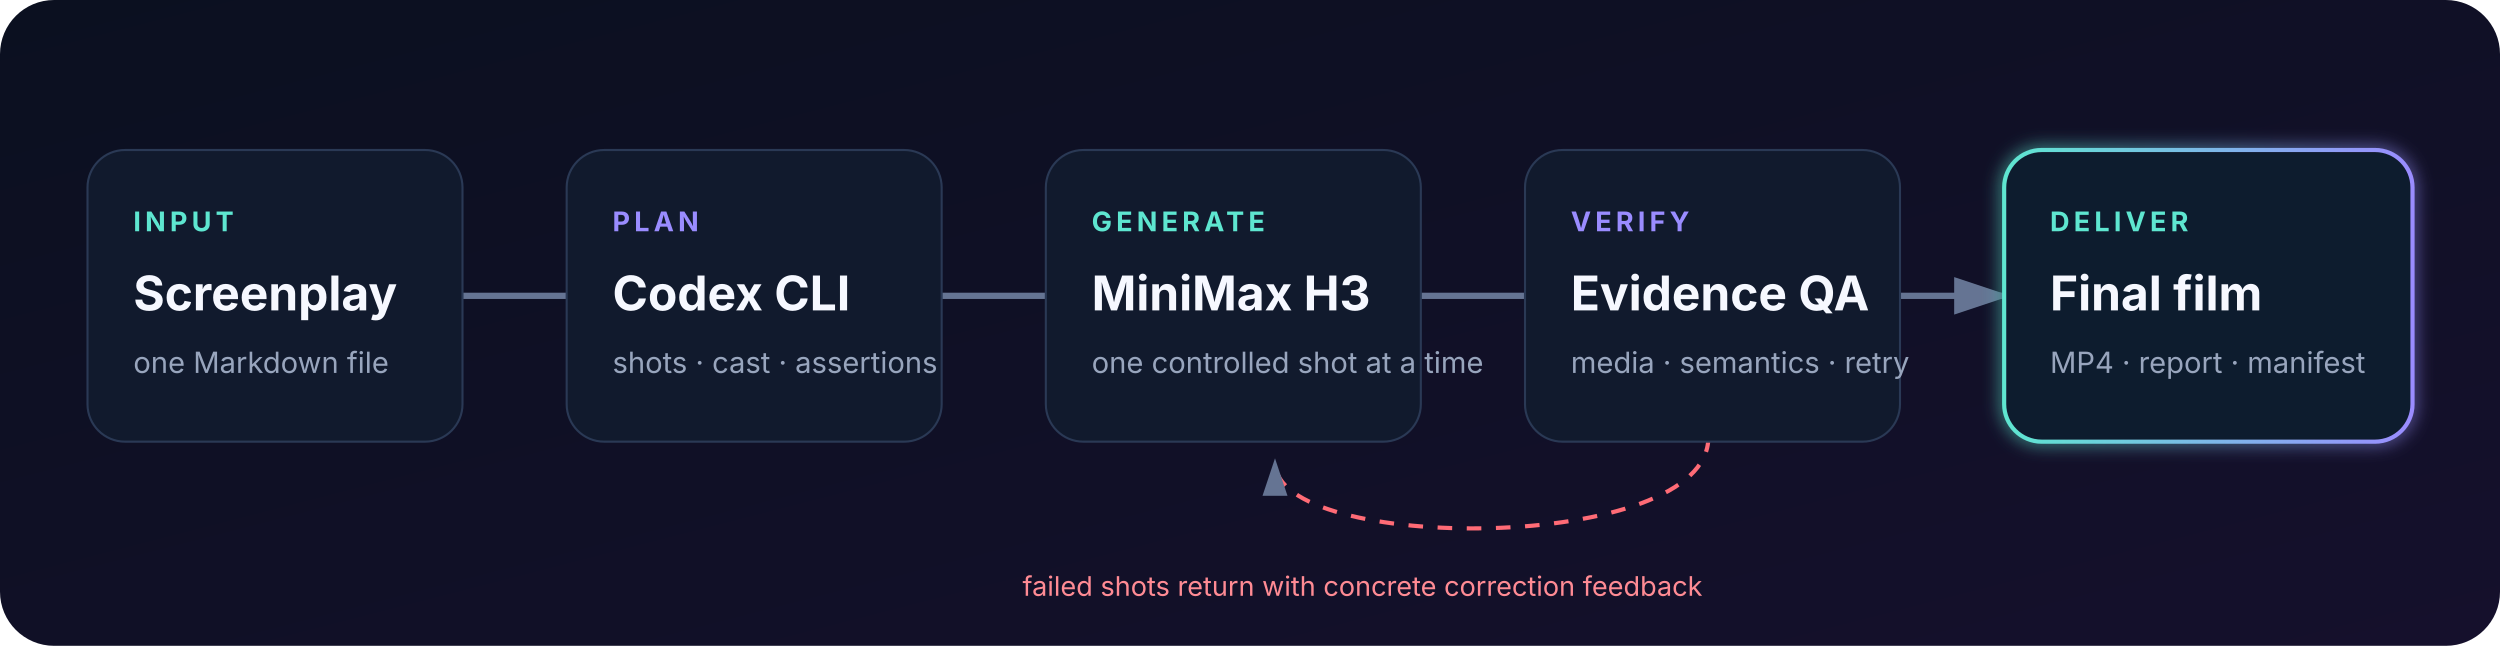
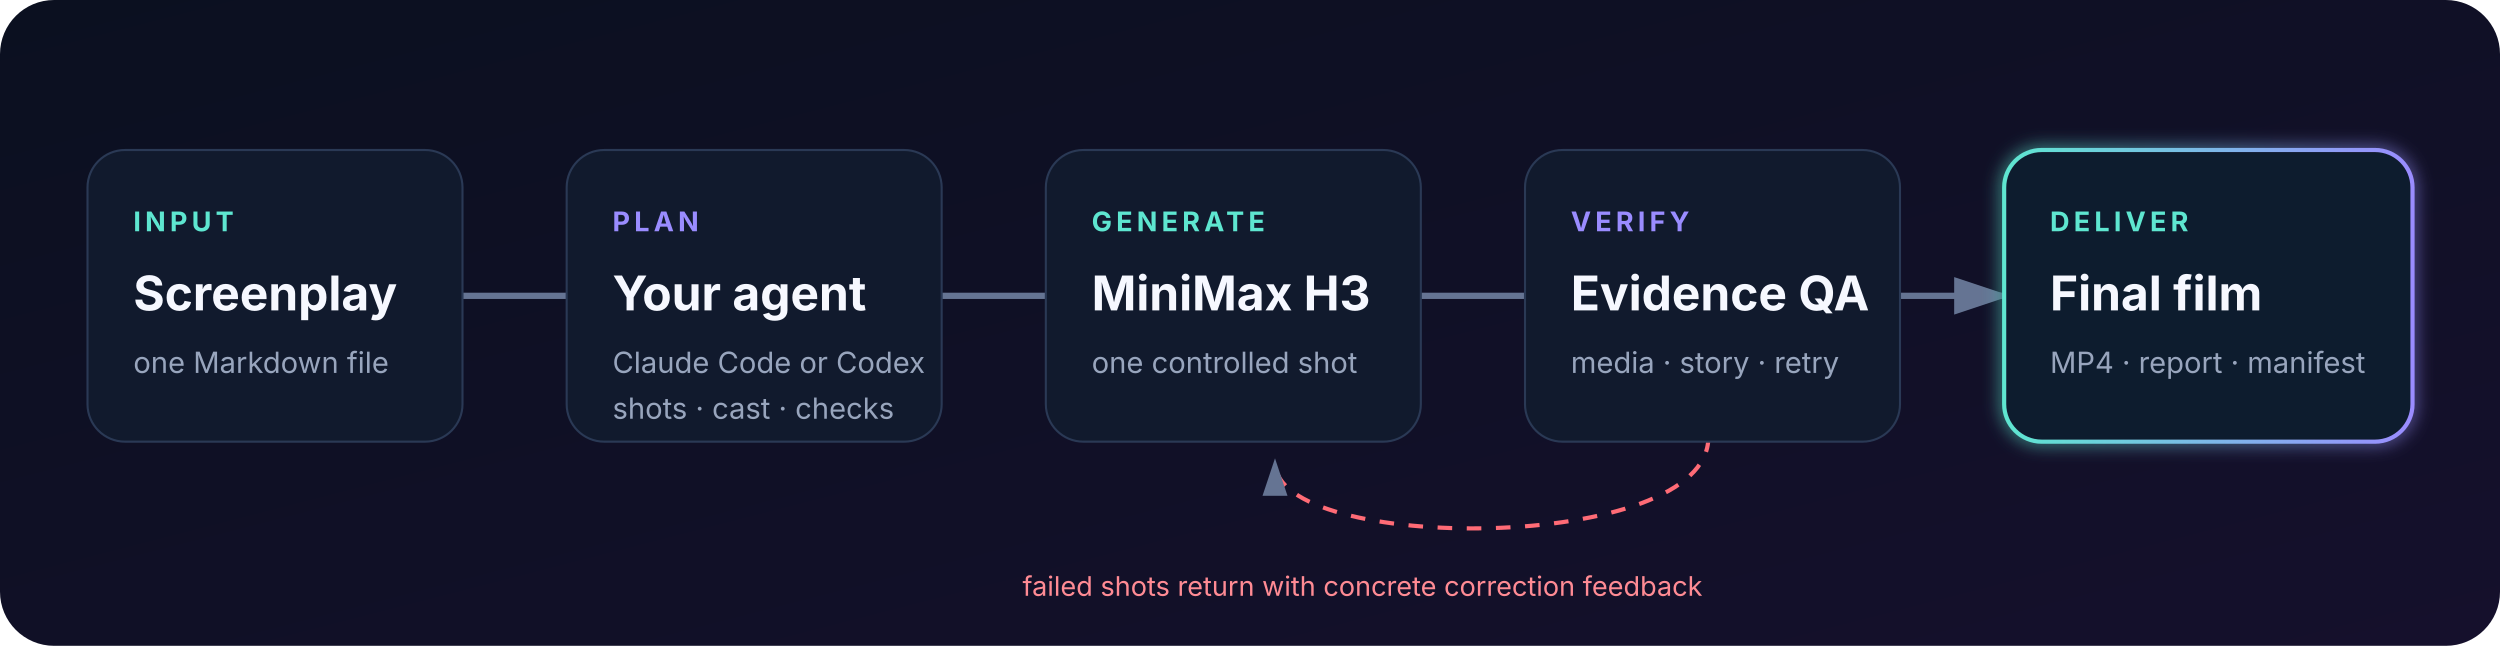
<svg xmlns="http://www.w3.org/2000/svg" width="1200" height="310" viewBox="0 0 1200 310" role="img" aria-labelledby="title desc">
  <defs>
    <linearGradient id="bg" x1="0" y1="0" x2="1" y2="1">
      <stop stop-color="#0b1020" />
      <stop offset="1" stop-color="#15102c" />
    </linearGradient>
    <linearGradient id="accent" x1="0" y1="0" x2="1" y2="0">
      <stop stop-color="#5ee6d0" />
      <stop offset="1" stop-color="#9a8cff" />
    </linearGradient>
    <filter id="glow">
      <feGaussianBlur stdDeviation="4" result="b" />
      <feMerge>
        <feMergeNode in="b" />
        <feMergeNode in="SourceGraphic" />
      </feMerge>
    </filter>
    <marker id="arrow" markerWidth="10" markerHeight="10" refX="8" refY="3" orient="auto">
      <path d="M0,0 L0,6 L9,3 z" fill="#657493" />
    </marker>
  </defs>
  <rect width="1200" height="310" rx="26" fill="url(#bg)" />
  <path d="M222 142h50M452 142h50M682 142h50M912 142h50" stroke="#657493" stroke-width="3" marker-end="url(#arrow)" />
  <path d="M820 210c0 56-208 56-208 12" fill="none" stroke="#ff6b76" stroke-width="2" stroke-dasharray="7 7" marker-end="url(#arrow)" />
  <g font-family="Inter,system-ui,sans-serif">
    <g transform="translate(42 72)">
      <rect width="180" height="140" rx="18" fill="#111a2d" stroke="#2a3955" />
      <text x="22" y="39" fill="#5ee6d0" font-size="13" font-weight="700" letter-spacing="2">INPUT</text>
      <text x="22" y="77" fill="#f6f8ff" font-size="23" font-weight="750">Screenplay</text>
      <text x="22" y="107" fill="#98a5bd" font-size="14">one Markdown file</text>
    </g>
    <g transform="translate(272 72)">
      <rect width="180" height="140" rx="18" fill="#111a2d" stroke="#2a3955" />
      <text x="22" y="39" fill="#9a8cff" font-size="13" font-weight="700" letter-spacing="2">PLAN</text>
-       <text x="22" y="77" fill="#f6f8ff" font-size="23" font-weight="750">Codex CLI</text>
-       <text x="22" y="107" fill="#98a5bd" font-size="14">shots · cast · assertions</text>
+       <text x="22" y="77" fill="#f6f8ff" font-size="23" font-weight="750">Your agent</text>
+       <text x="22" y="107" fill="#98a5bd" font-size="14">Claude Code or Codex</text>
+       <text x="22" y="129" fill="#98a5bd" font-size="14">shots · cast · checks</text>
    </g>
    <g transform="translate(502 72)">
      <rect width="180" height="140" rx="18" fill="#111a2d" stroke="#2a3955" />
      <text x="22" y="39" fill="#5ee6d0" font-size="13" font-weight="700" letter-spacing="2">GENERATE</text>
      <text x="22" y="77" fill="#f6f8ff" font-size="23" font-weight="750">MiniMax H3</text>
-       <text x="22" y="107" fill="#98a5bd" font-size="14">one controlled shot at a time</text>
+       <text x="22" y="107" fill="#98a5bd" font-size="14">one controlled shot</text>
    </g>
    <g transform="translate(732 72)">
      <rect width="180" height="140" rx="18" fill="#111a2d" stroke="#2a3955" />
      <text x="22" y="39" fill="#9a8cff" font-size="13" font-weight="700" letter-spacing="2">VERIFY</text>
      <text x="22" y="77" fill="#f6f8ff" font-size="23" font-weight="750">Evidence QA</text>
-       <text x="22" y="107" fill="#98a5bd" font-size="14">media · semantics · retry</text>
+       <text x="22" y="107" fill="#98a5bd" font-size="14">media · story · retry</text>
    </g>
    <g transform="translate(962 72)">
      <rect width="196" height="140" rx="18" fill="#111a2d" stroke="url(#accent)" stroke-width="2" filter="url(#glow)" />
      <text x="22" y="39" fill="#5ee6d0" font-size="13" font-weight="700" letter-spacing="2">DELIVER</text>
      <text x="22" y="77" fill="#f6f8ff" font-size="23" font-weight="750">Final film</text>
      <text x="22" y="107" fill="#98a5bd" font-size="14">MP4 · report · manifest</text>
    </g>
    <text x="654" y="286" fill="#ff8b94" font-size="13" text-anchor="middle">failed shots return with concrete correction feedback</text>
  </g>
</svg>
